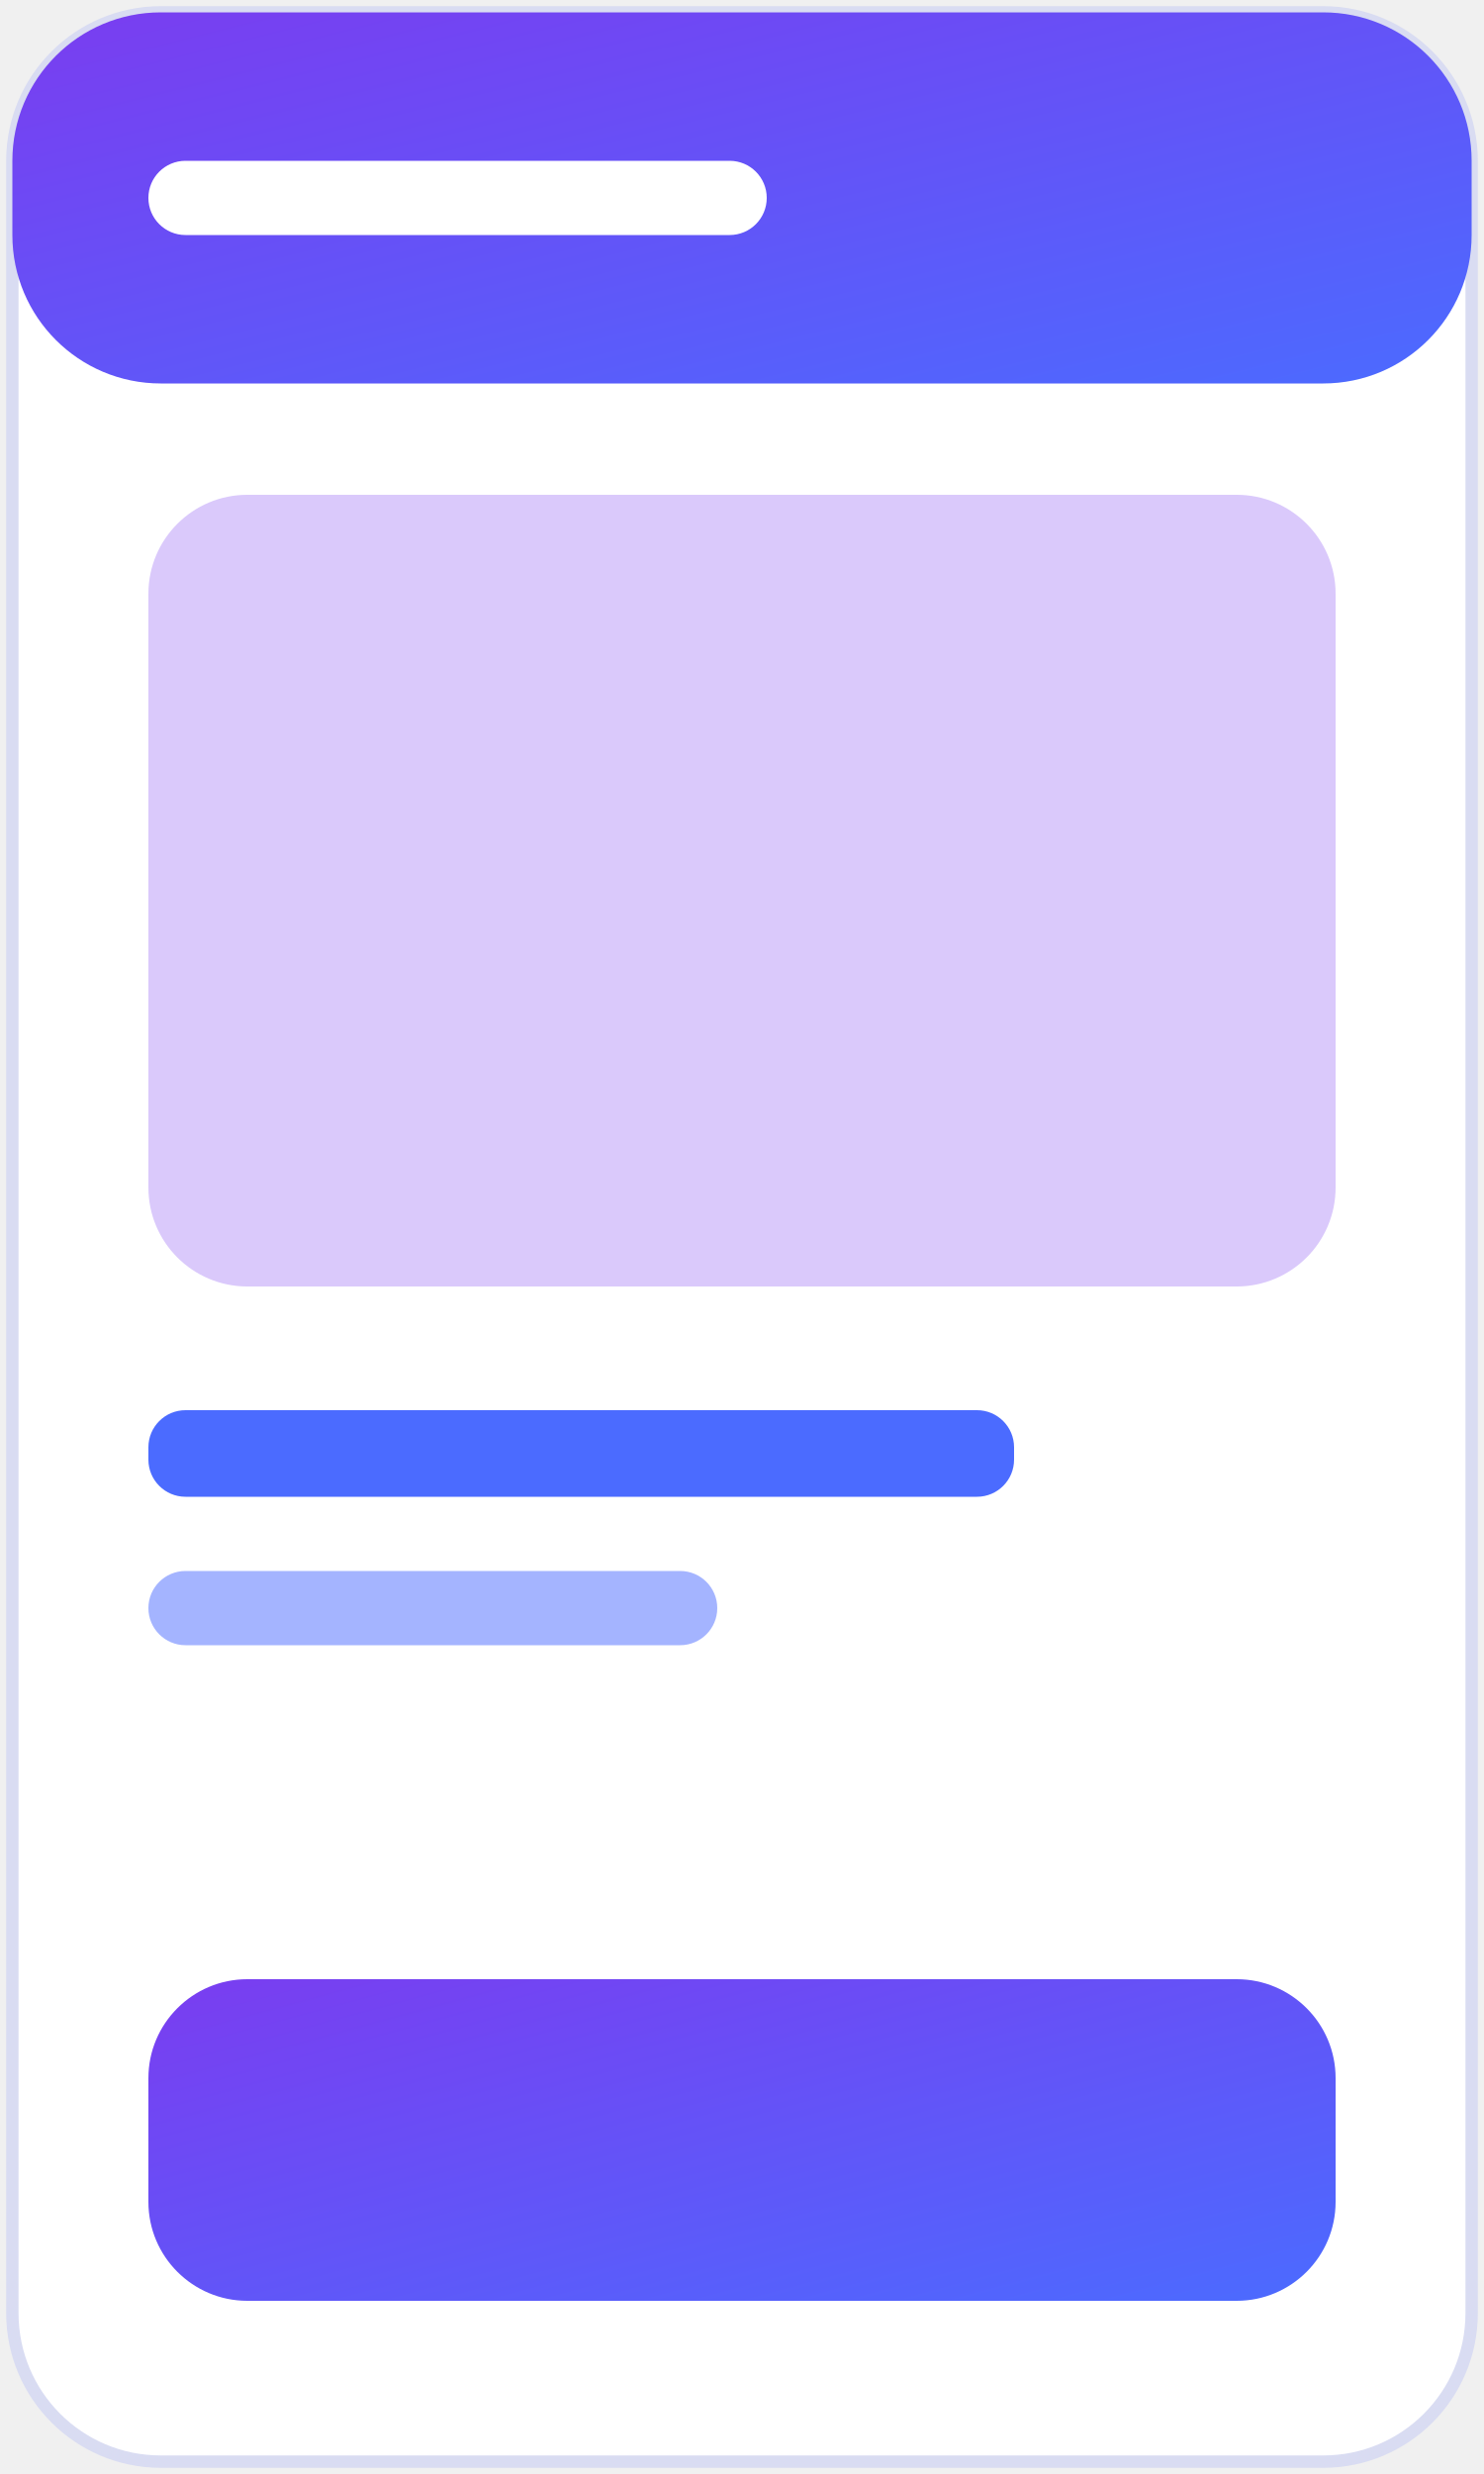
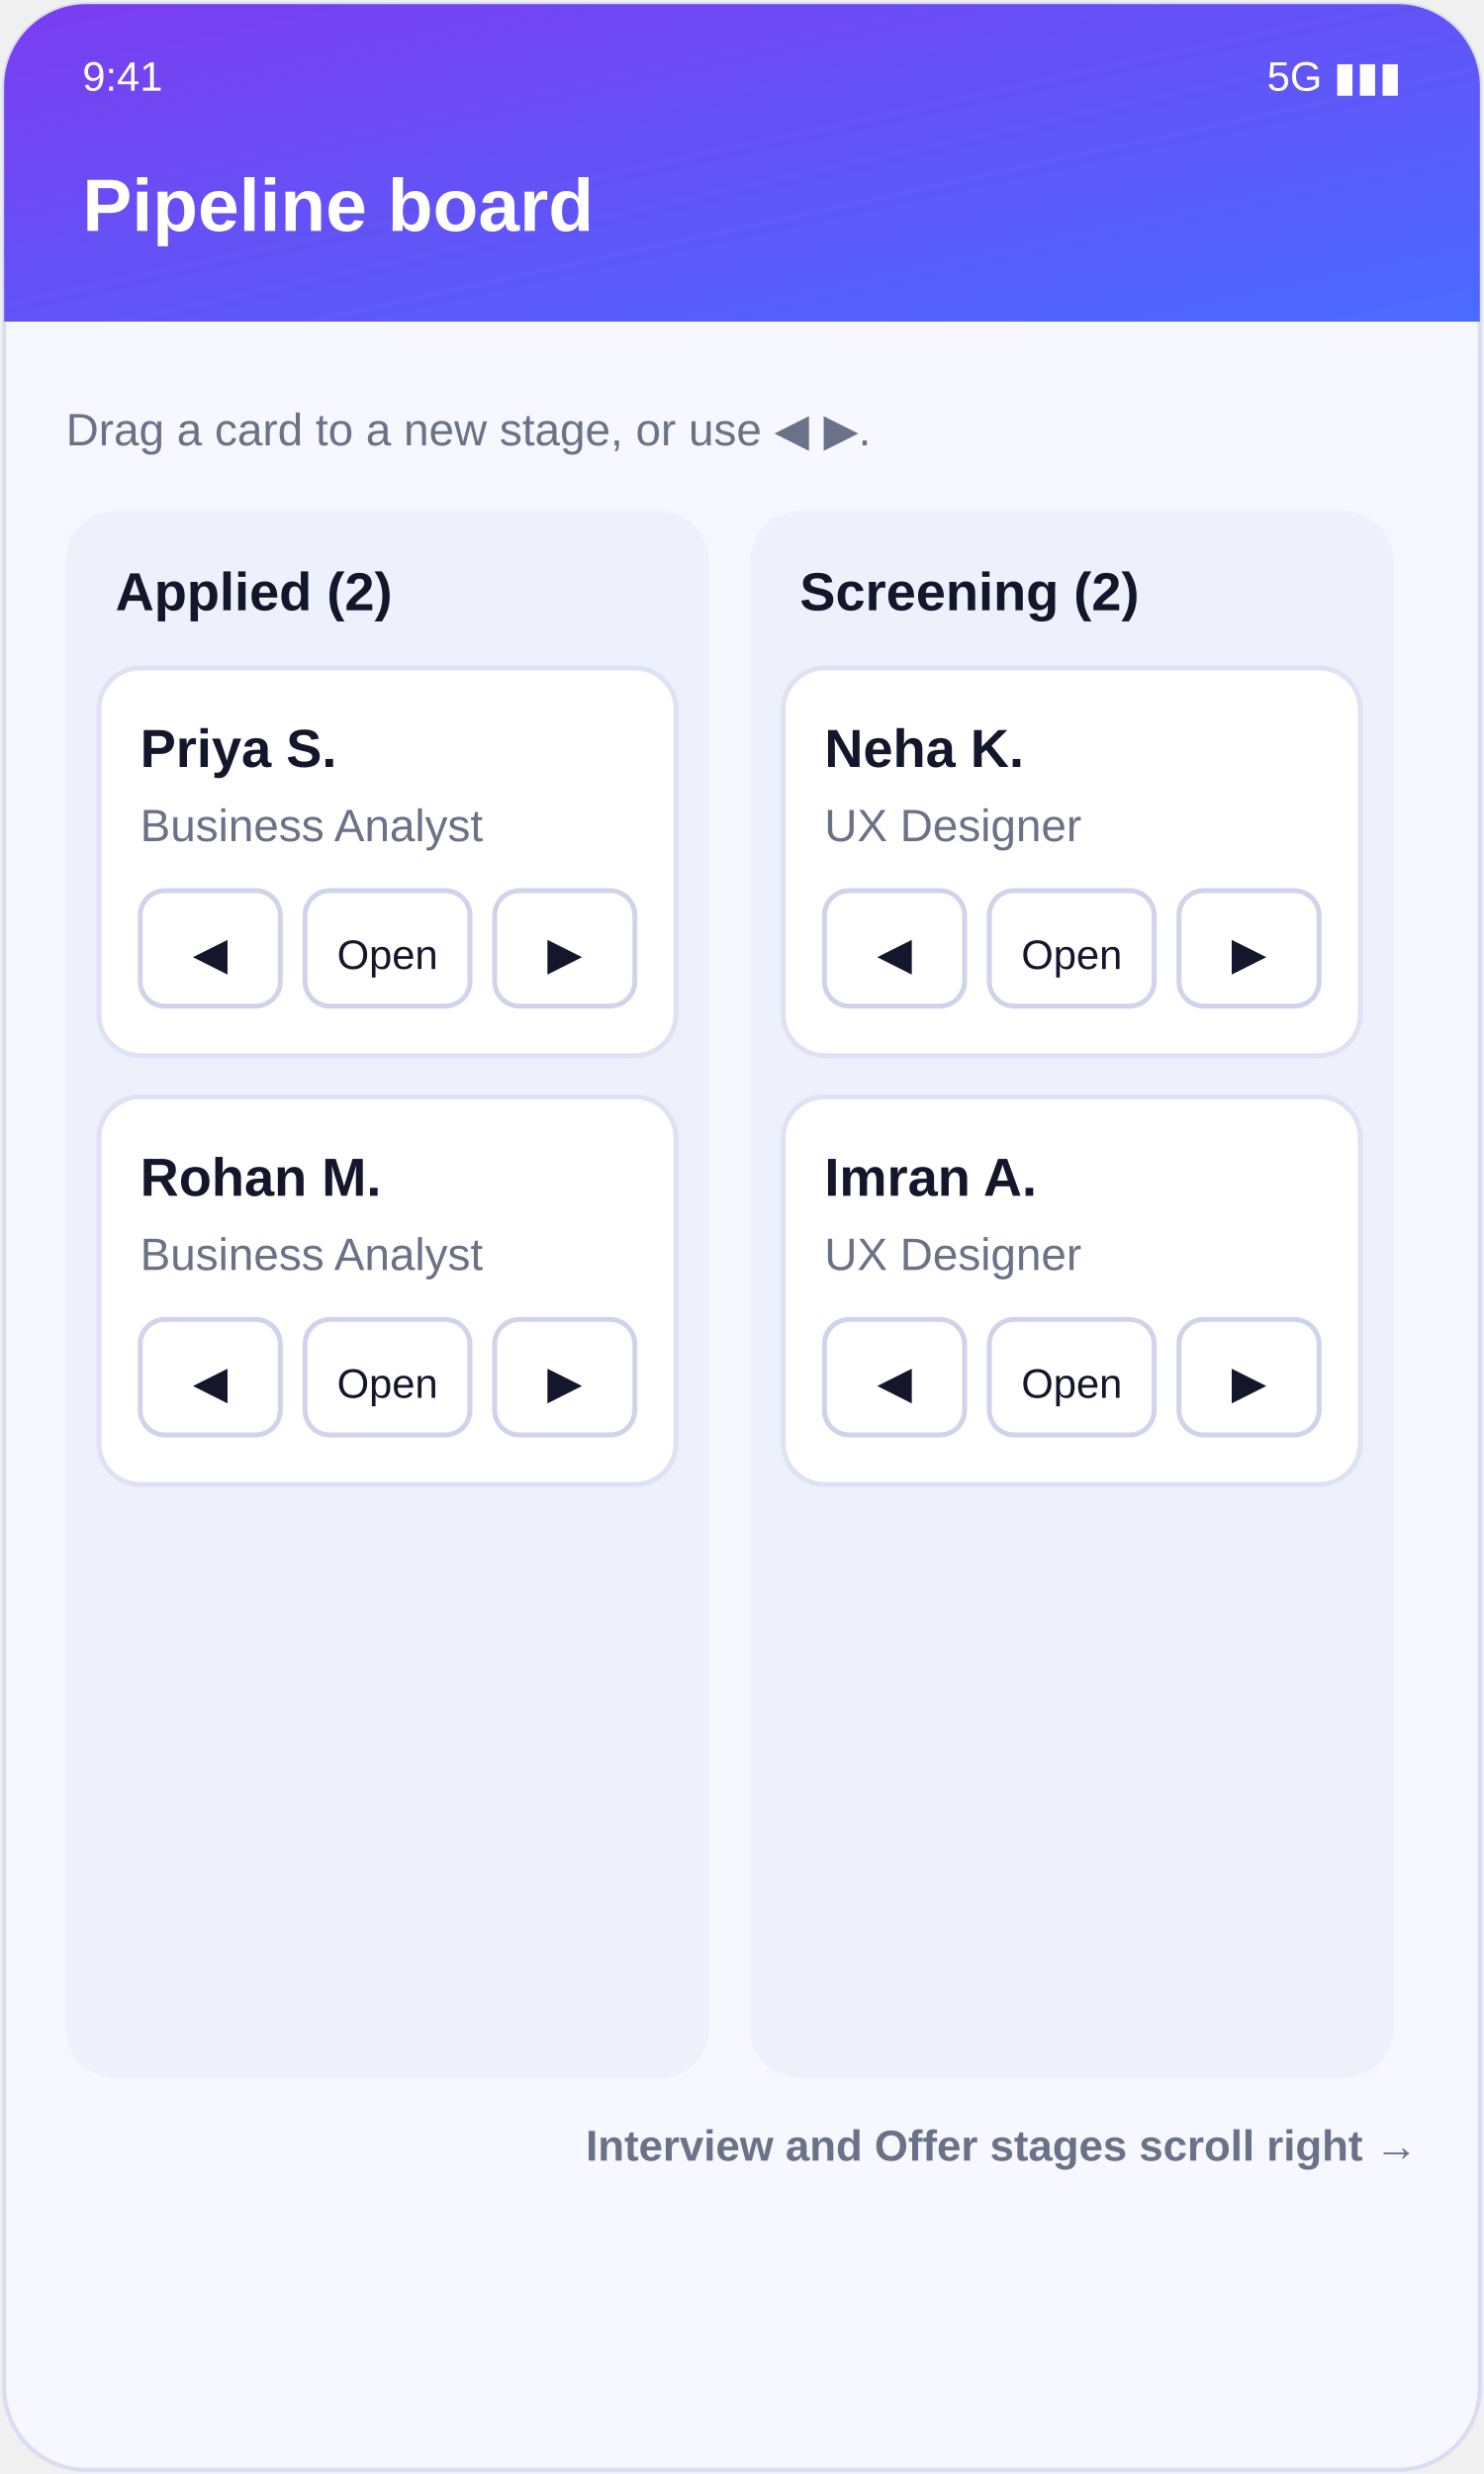
- <svg xmlns="http://www.w3.org/2000/svg" font-family="Arial, Helvetica, sans-serif" viewBox="0 0 120 200" role="img" aria-label="High-fidelity: Pipeline board" style="width:100%;height:auto">
+ <svg xmlns="http://www.w3.org/2000/svg" viewBox="0 0 360 600" font-family="Arial, Helvetica, sans-serif" role="img" aria-label="Pipeline board high-fidelity">
  <defs>
-     <linearGradient id="wtalentbridge01" x1="0" y1="0" x2="1" y2="1">
+     <linearGradient id="g" x1="0" y1="0" x2="1" y2="1">
      <stop offset="0" stop-color="#7a3df0" />
      <stop offset="1" stop-color="#4b6bff" />
    </linearGradient>
+     <linearGradient id="gl" x1="0" y1="0" x2="1" y2="1">
+       <stop offset="0" stop-color="#7a3df0" stop-opacity=".28" />
+       <stop offset="1" stop-color="#4b6bff" stop-opacity=".18" />
+     </linearGradient>
  </defs>
-   <rect x="1" y="1" width="118" height="198" rx="12" fill="#fff" stroke="#d9dcf2" />
-   <rect x="1" y="1" width="118" height="30" rx="12" fill="url(#wtalentbridge01)" />
-   <rect x="12" y="13" width="50" height="6" rx="3" fill="#fff" />
-   <rect x="12" y="40" width="96" height="64" rx="8" fill="#7a3df0" fill-opacity=".28" />
-   <rect x="12" y="114" width="70" height="7" rx="3" fill="#4b6bff" />
-   <rect x="12" y="127" width="46" height="6" rx="3" fill="#4b6bff" fill-opacity=".5" />
-   <rect x="12" y="160" width="96" height="26" rx="8" fill="url(#wtalentbridge01)" />
+   <rect x="1" y="1" width="358" height="598" rx="20" fill="#f6f7ff" stroke="#d9dcf2" stroke-width="1" />
+   <g>
+     <path d="M1 21 a20 20 0 0 1 20 -20 h318 a20 20 0 0 1 20 20 v57 h-358z" fill="url(#g)" />
+     <text x="20" y="22" font-size="10" fill="#fff">9:41</text>
+     <text x="340" y="22" font-size="10" fill="#fff" text-anchor="end">5G ▮▮▮</text>
+     <text x="20" y="56" font-size="18" font-weight="700" fill="#fff">Pipeline board</text>
+     <text x="16" y="108" font-size="11" font-weight="400" fill="#6b7186">Drag a card to a new stage, or use ◀ ▶.</text>
+     <rect x="16" y="124" width="156" height="380" rx="12" fill="#eef0fb" />
+     <text x="28" y="148" font-size="13" font-weight="700" fill="#14172b">Applied (2)</text>
+     <rect x="24" y="162" width="140" height="94" rx="10" fill="#fff" stroke="#dfe2f5" stroke-width="1.2" />
+     <text x="34" y="186" font-size="13" font-weight="700" fill="#14172b">Priya S.</text>
+     <text x="34" y="204" font-size="11" font-weight="400" fill="#6b7186">Business Analyst</text>
+     <rect x="34" y="216" width="34" height="28" rx="6" fill="#fff" stroke="#cfd4ea" stroke-width="1.2" />
+     <text x="51" y="235" font-size="11" font-weight="400" fill="#14172b" text-anchor="middle">◀</text>
+     <rect x="74" y="216" width="40" height="28" rx="6" fill="#fff" stroke="#cfd4ea" stroke-width="1.2" />
+     <text x="94" y="235" font-size="10" font-weight="400" fill="#14172b" text-anchor="middle">Open</text>
+     <rect x="120" y="216" width="34" height="28" rx="6" fill="#fff" stroke="#cfd4ea" stroke-width="1.2" />
+     <text x="137" y="235" font-size="11" font-weight="400" fill="#14172b" text-anchor="middle">▶</text>
+     <rect x="24" y="266" width="140" height="94" rx="10" fill="#fff" stroke="#dfe2f5" stroke-width="1.2" />
+     <text x="34" y="290" font-size="13" font-weight="700" fill="#14172b">Rohan M.</text>
+     <text x="34" y="308" font-size="11" font-weight="400" fill="#6b7186">Business Analyst</text>
+     <rect x="34" y="320" width="34" height="28" rx="6" fill="#fff" stroke="#cfd4ea" stroke-width="1.2" />
+     <text x="51" y="339" font-size="11" font-weight="400" fill="#14172b" text-anchor="middle">◀</text>
+     <rect x="74" y="320" width="40" height="28" rx="6" fill="#fff" stroke="#cfd4ea" stroke-width="1.2" />
+     <text x="94" y="339" font-size="10" font-weight="400" fill="#14172b" text-anchor="middle">Open</text>
+     <rect x="120" y="320" width="34" height="28" rx="6" fill="#fff" stroke="#cfd4ea" stroke-width="1.2" />
+     <text x="137" y="339" font-size="11" font-weight="400" fill="#14172b" text-anchor="middle">▶</text>
+     <rect x="182" y="124" width="156" height="380" rx="12" fill="#eef0fb" />
+     <text x="194" y="148" font-size="13" font-weight="700" fill="#14172b">Screening (2)</text>
+     <rect x="190" y="162" width="140" height="94" rx="10" fill="#fff" stroke="#dfe2f5" stroke-width="1.2" />
+     <text x="200" y="186" font-size="13" font-weight="700" fill="#14172b">Neha K.</text>
+     <text x="200" y="204" font-size="11" font-weight="400" fill="#6b7186">UX Designer</text>
+     <rect x="200" y="216" width="34" height="28" rx="6" fill="#fff" stroke="#cfd4ea" stroke-width="1.2" />
+     <text x="217" y="235" font-size="11" font-weight="400" fill="#14172b" text-anchor="middle">◀</text>
+     <rect x="240" y="216" width="40" height="28" rx="6" fill="#fff" stroke="#cfd4ea" stroke-width="1.2" />
+     <text x="260" y="235" font-size="10" font-weight="400" fill="#14172b" text-anchor="middle">Open</text>
+     <rect x="286" y="216" width="34" height="28" rx="6" fill="#fff" stroke="#cfd4ea" stroke-width="1.2" />
+     <text x="303" y="235" font-size="11" font-weight="400" fill="#14172b" text-anchor="middle">▶</text>
+     <rect x="190" y="266" width="140" height="94" rx="10" fill="#fff" stroke="#dfe2f5" stroke-width="1.2" />
+     <text x="200" y="290" font-size="13" font-weight="700" fill="#14172b">Imran A.</text>
+     <text x="200" y="308" font-size="11" font-weight="400" fill="#6b7186">UX Designer</text>
+     <rect x="200" y="320" width="34" height="28" rx="6" fill="#fff" stroke="#cfd4ea" stroke-width="1.2" />
+     <text x="217" y="339" font-size="11" font-weight="400" fill="#14172b" text-anchor="middle">◀</text>
+     <rect x="240" y="320" width="40" height="28" rx="6" fill="#fff" stroke="#cfd4ea" stroke-width="1.2" />
+     <text x="260" y="339" font-size="10" font-weight="400" fill="#14172b" text-anchor="middle">Open</text>
+     <rect x="286" y="320" width="34" height="28" rx="6" fill="#fff" stroke="#cfd4ea" stroke-width="1.2" />
+     <text x="303" y="339" font-size="11" font-weight="400" fill="#14172b" text-anchor="middle">▶</text>
+     <text x="344" y="524" font-size="10.5" font-weight="600" fill="#6b7186" text-anchor="end">Interview and Offer stages scroll right →</text>
+   </g>
</svg>
